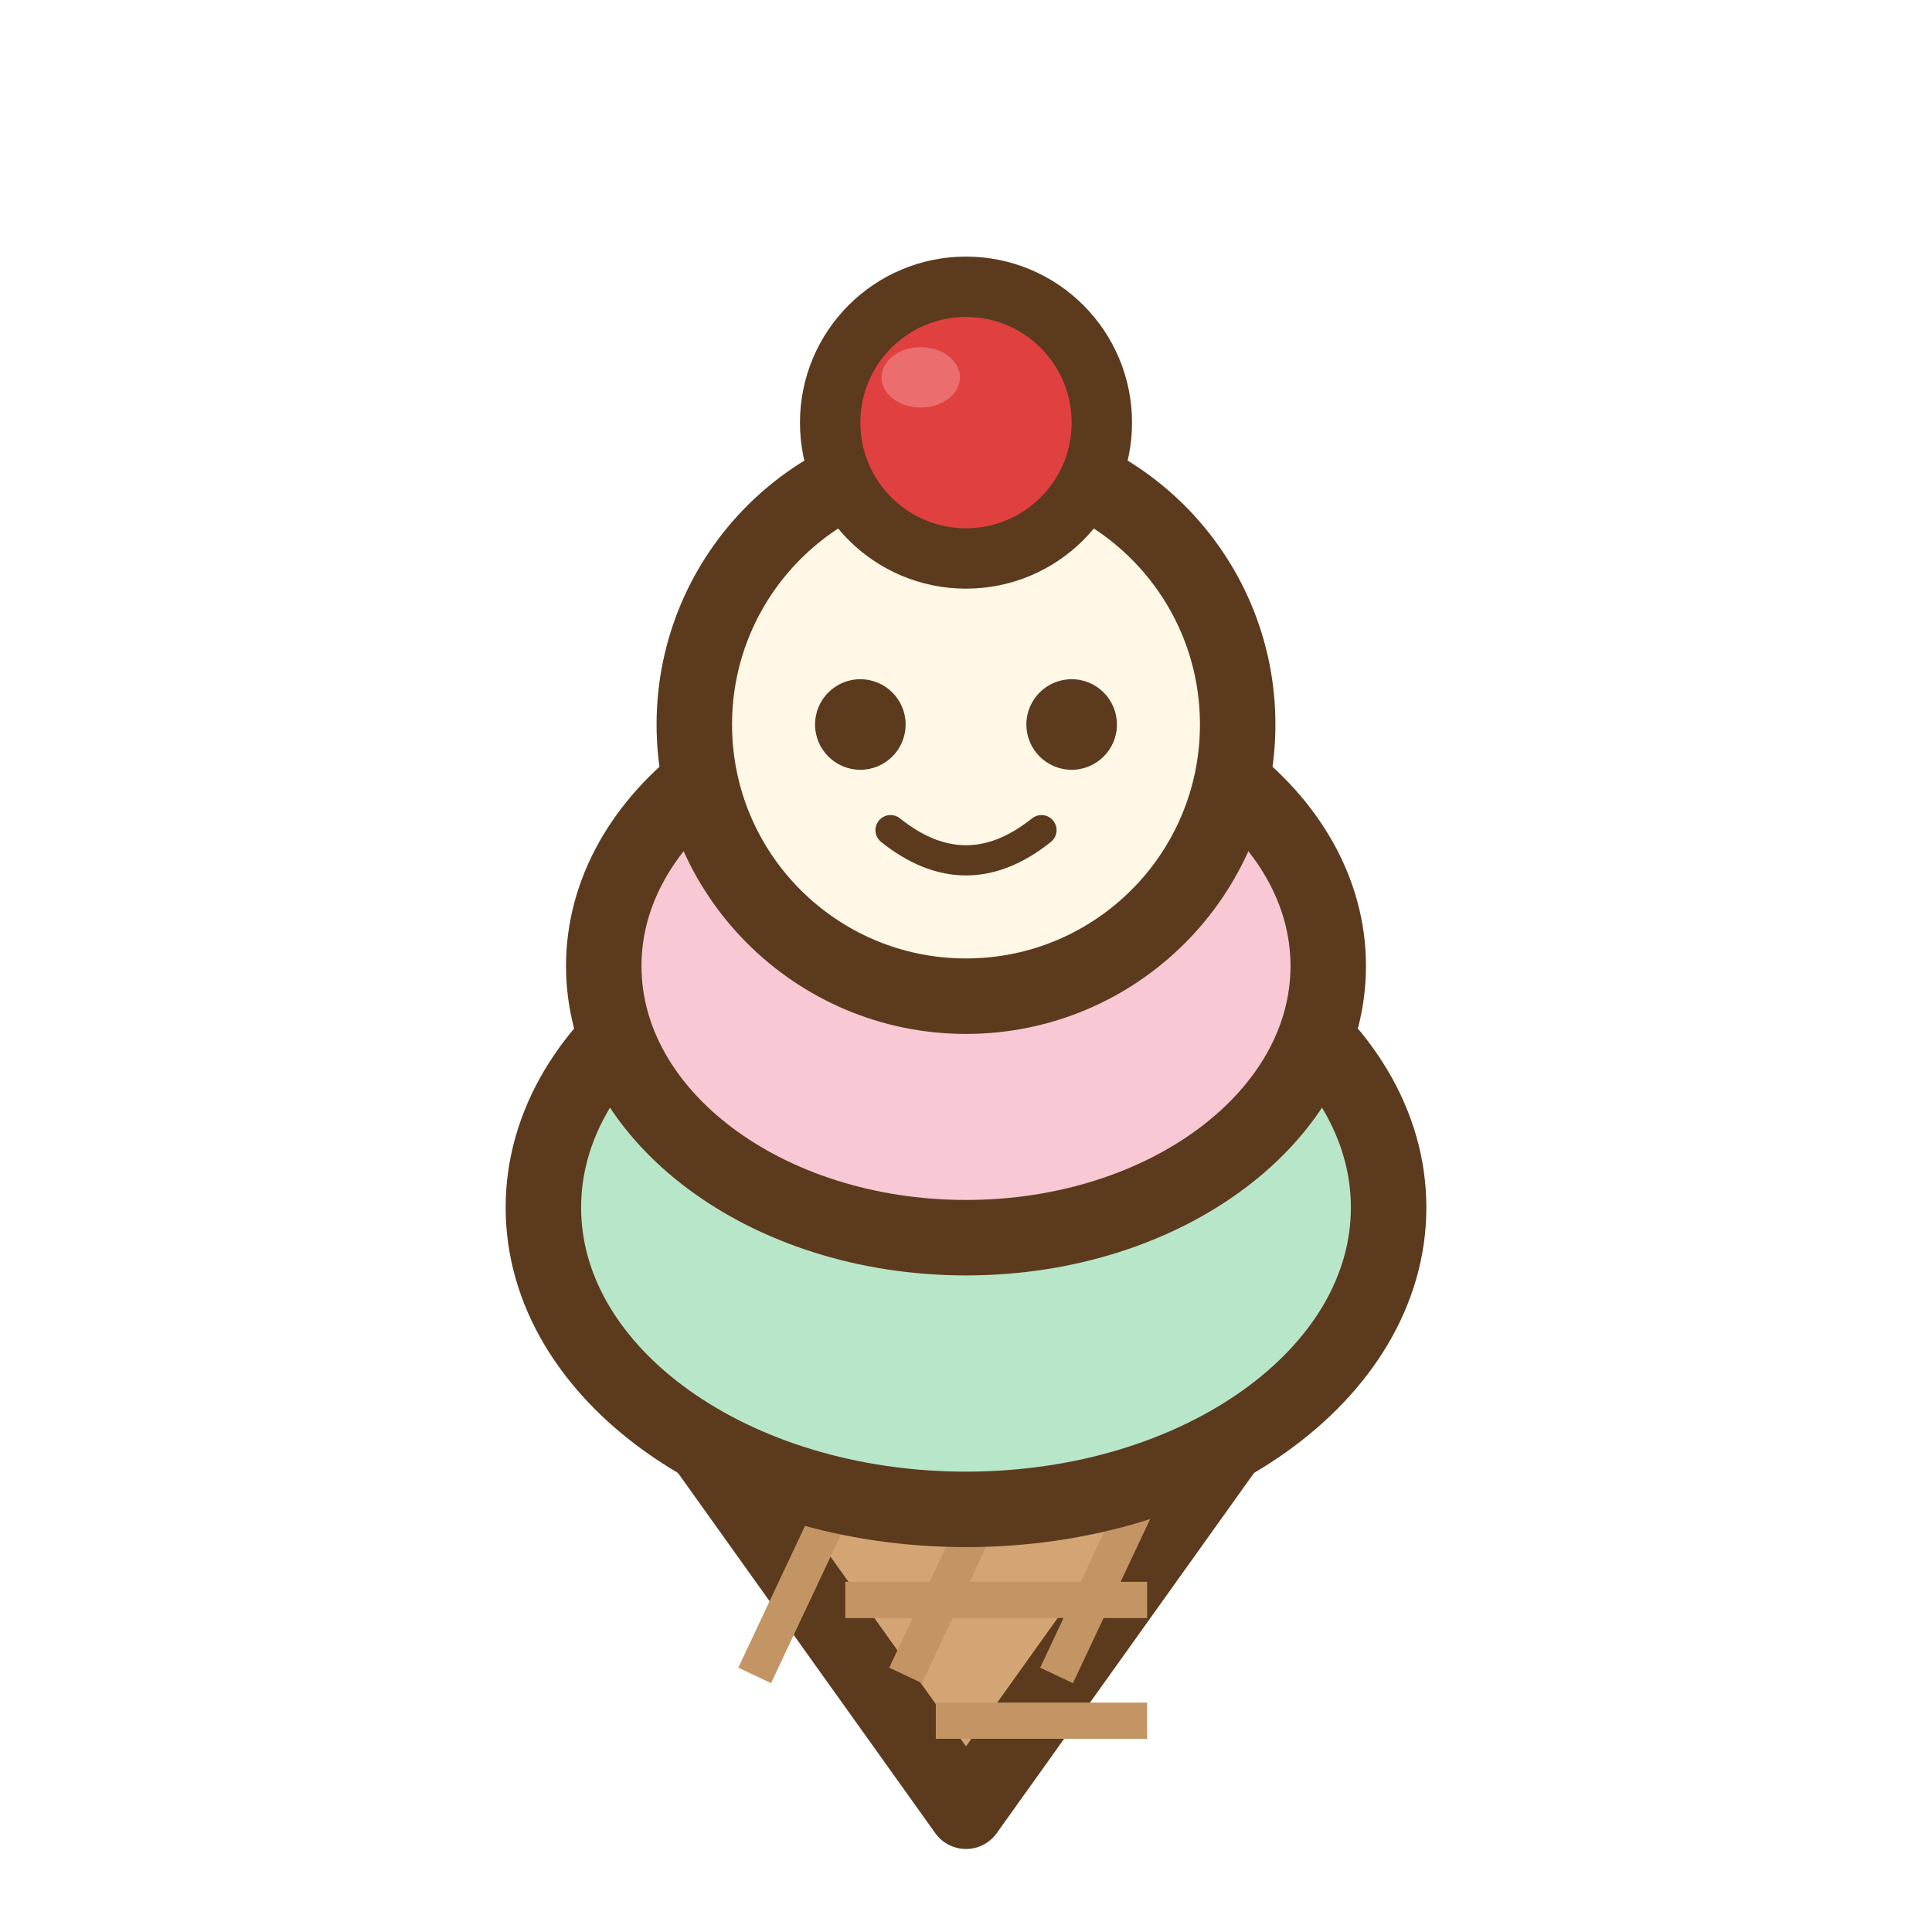
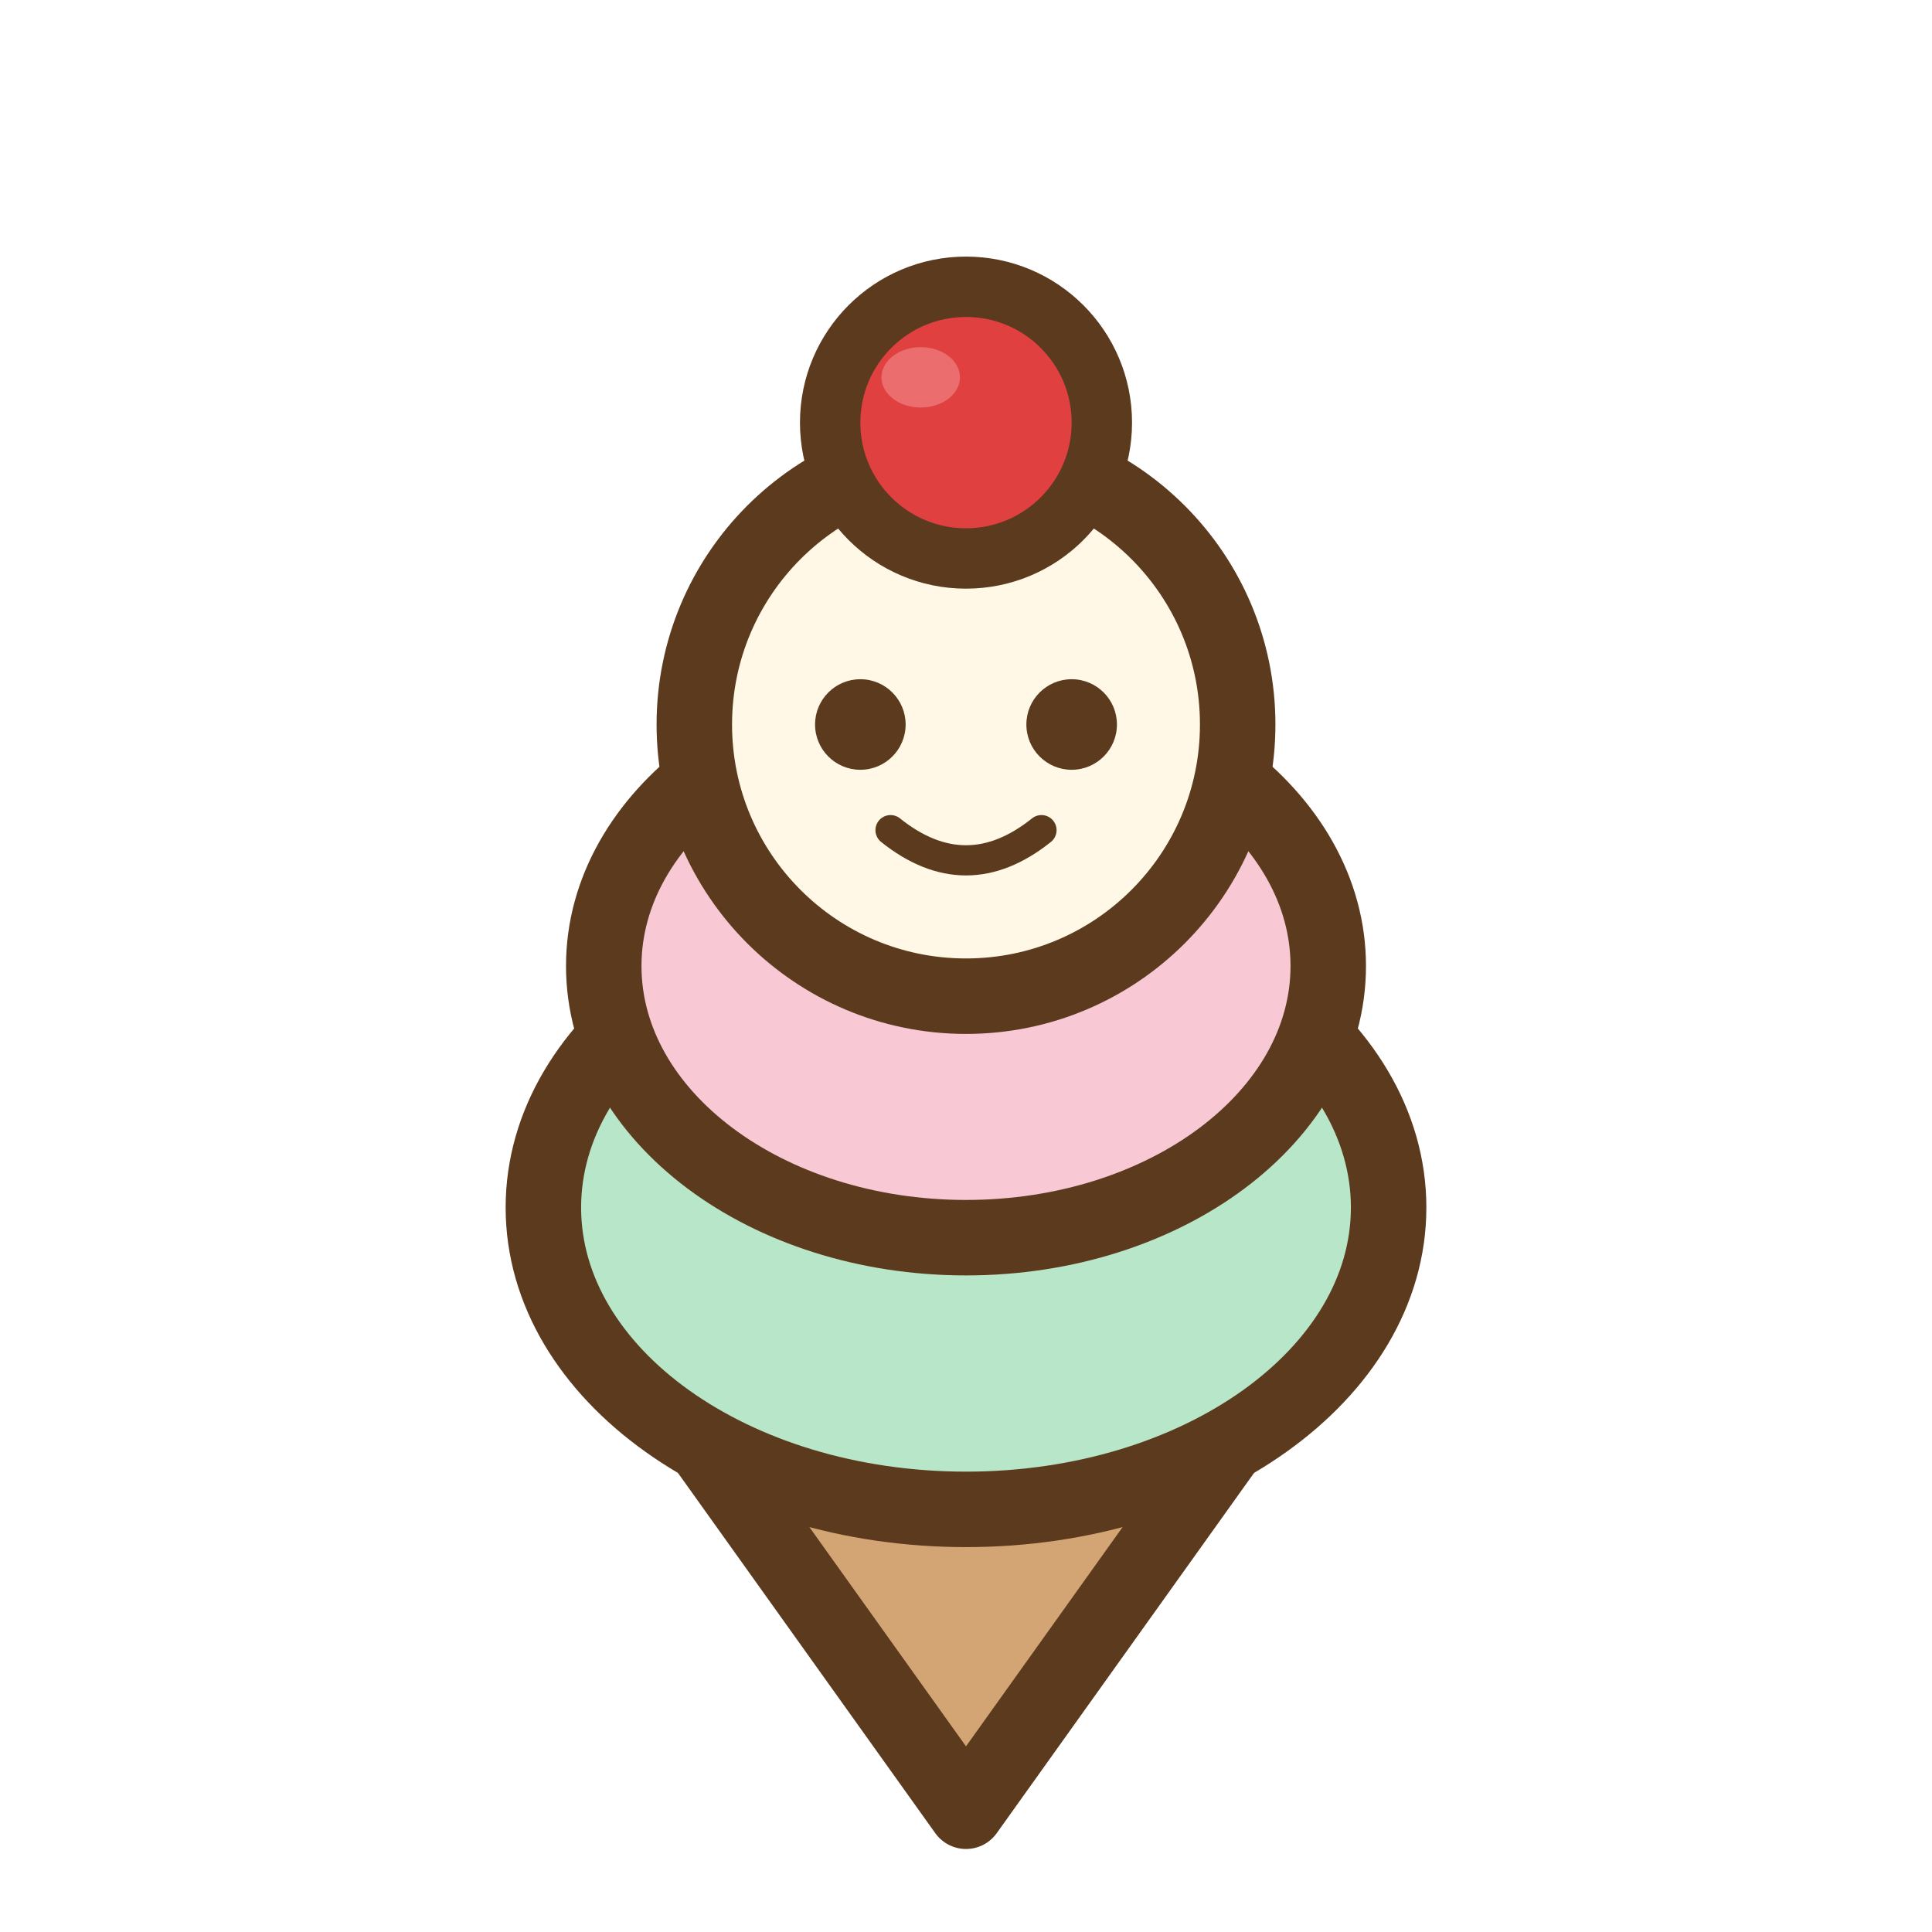
<svg xmlns="http://www.w3.org/2000/svg" viewBox="0 0 64 64">
  <path d="M22 46 L32 60 L42 46 Z" fill="#D4A574" stroke="#5C3A1E" stroke-width="2.5" stroke-linejoin="round" />
-   <line x1="25" y1="49" x2="37" y2="49" stroke="#C49564" stroke-width="1.2" />
-   <line x1="28" y1="53" x2="38" y2="53" stroke="#C49564" stroke-width="1.2" />
-   <line x1="31" y1="57" x2="38" y2="57" stroke="#C49564" stroke-width="1.2" />
-   <line x1="29" y1="47" x2="25" y2="55.5" stroke="#C49564" stroke-width="1.2" />
-   <line x1="34" y1="47" x2="30" y2="55.5" stroke="#C49564" stroke-width="1.2" />
-   <line x1="39" y1="47" x2="35" y2="55.5" stroke="#C49564" stroke-width="1.2" />
  <ellipse cx="32" cy="40" rx="14" ry="10" fill="#B8E6C8" stroke="#5C3A1E" stroke-width="2.5" />
  <ellipse cx="32" cy="32" rx="12" ry="9" fill="#F8C8D4" stroke="#5C3A1E" stroke-width="2.5" />
  <circle cx="32" cy="24" r="9" fill="#FFF8E7" stroke="#5C3A1E" stroke-width="2.5" />
  <circle cx="32" cy="14" r="4.5" fill="#E04040" stroke="#5C3A1E" stroke-width="2" />
  <ellipse cx="30.5" cy="12.5" rx="1.3" ry="1" fill="#F08080" opacity="0.7" />
  <circle cx="28.5" cy="24" r="1.5" fill="#5C3A1E" />
  <circle cx="35.5" cy="24" r="1.5" fill="#5C3A1E" />
  <path d="M29.5 27.5 Q32 29.5 34.5 27.5" fill="none" stroke="#5C3A1E" stroke-width="1" stroke-linecap="round" />
</svg>
